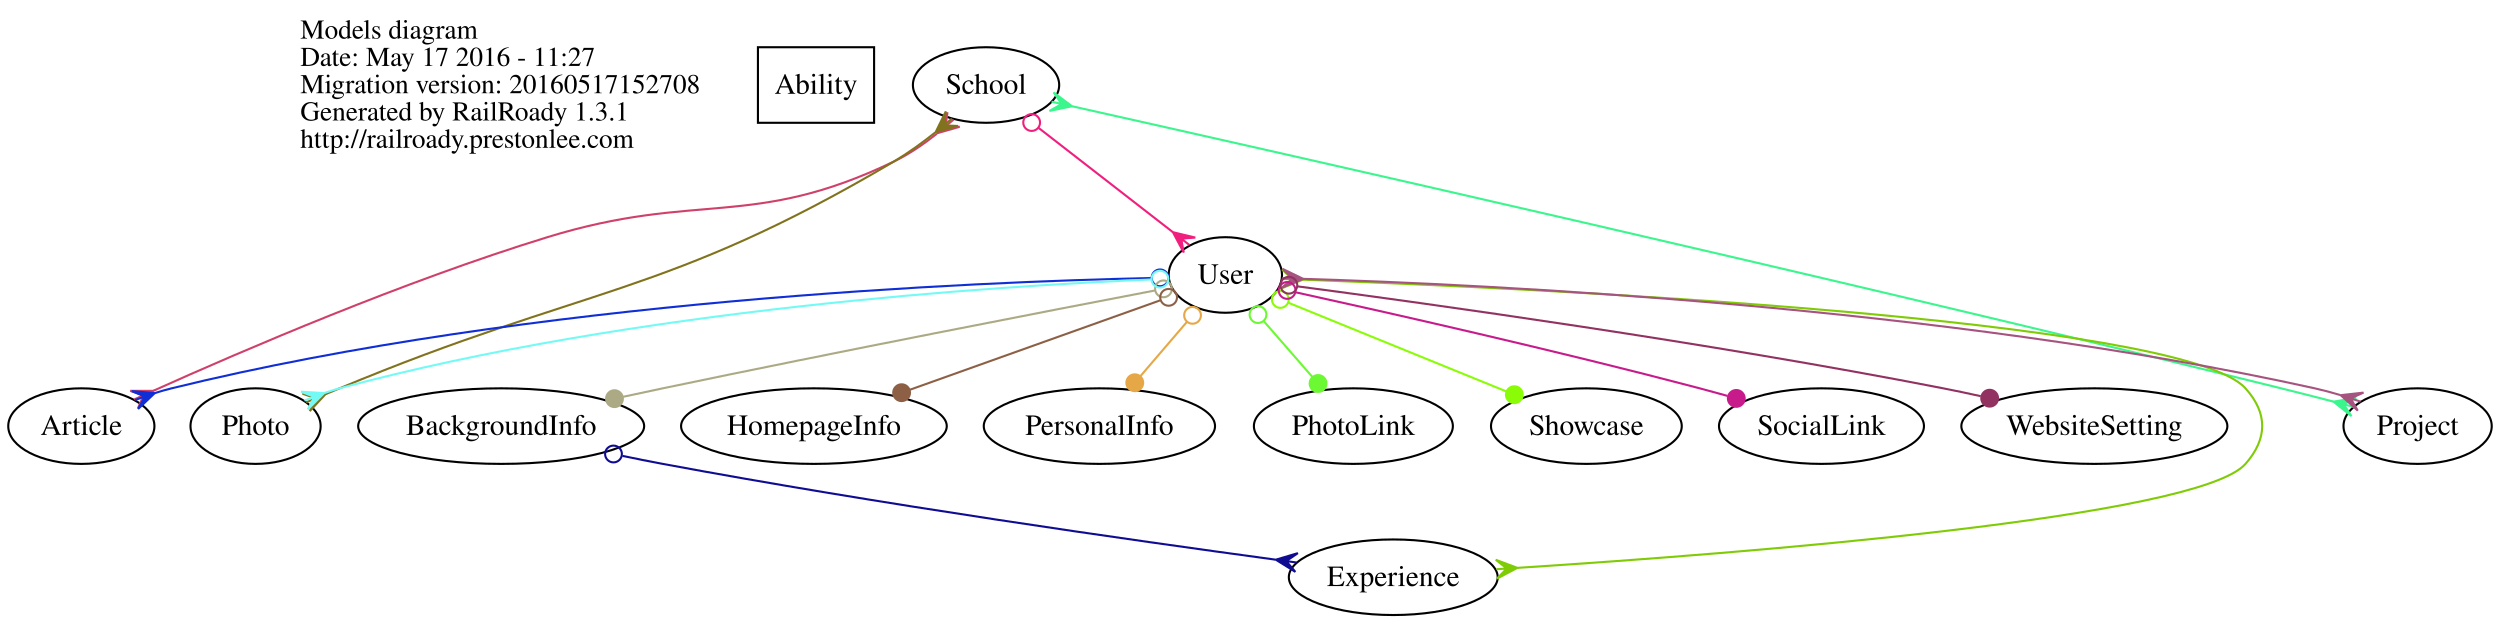
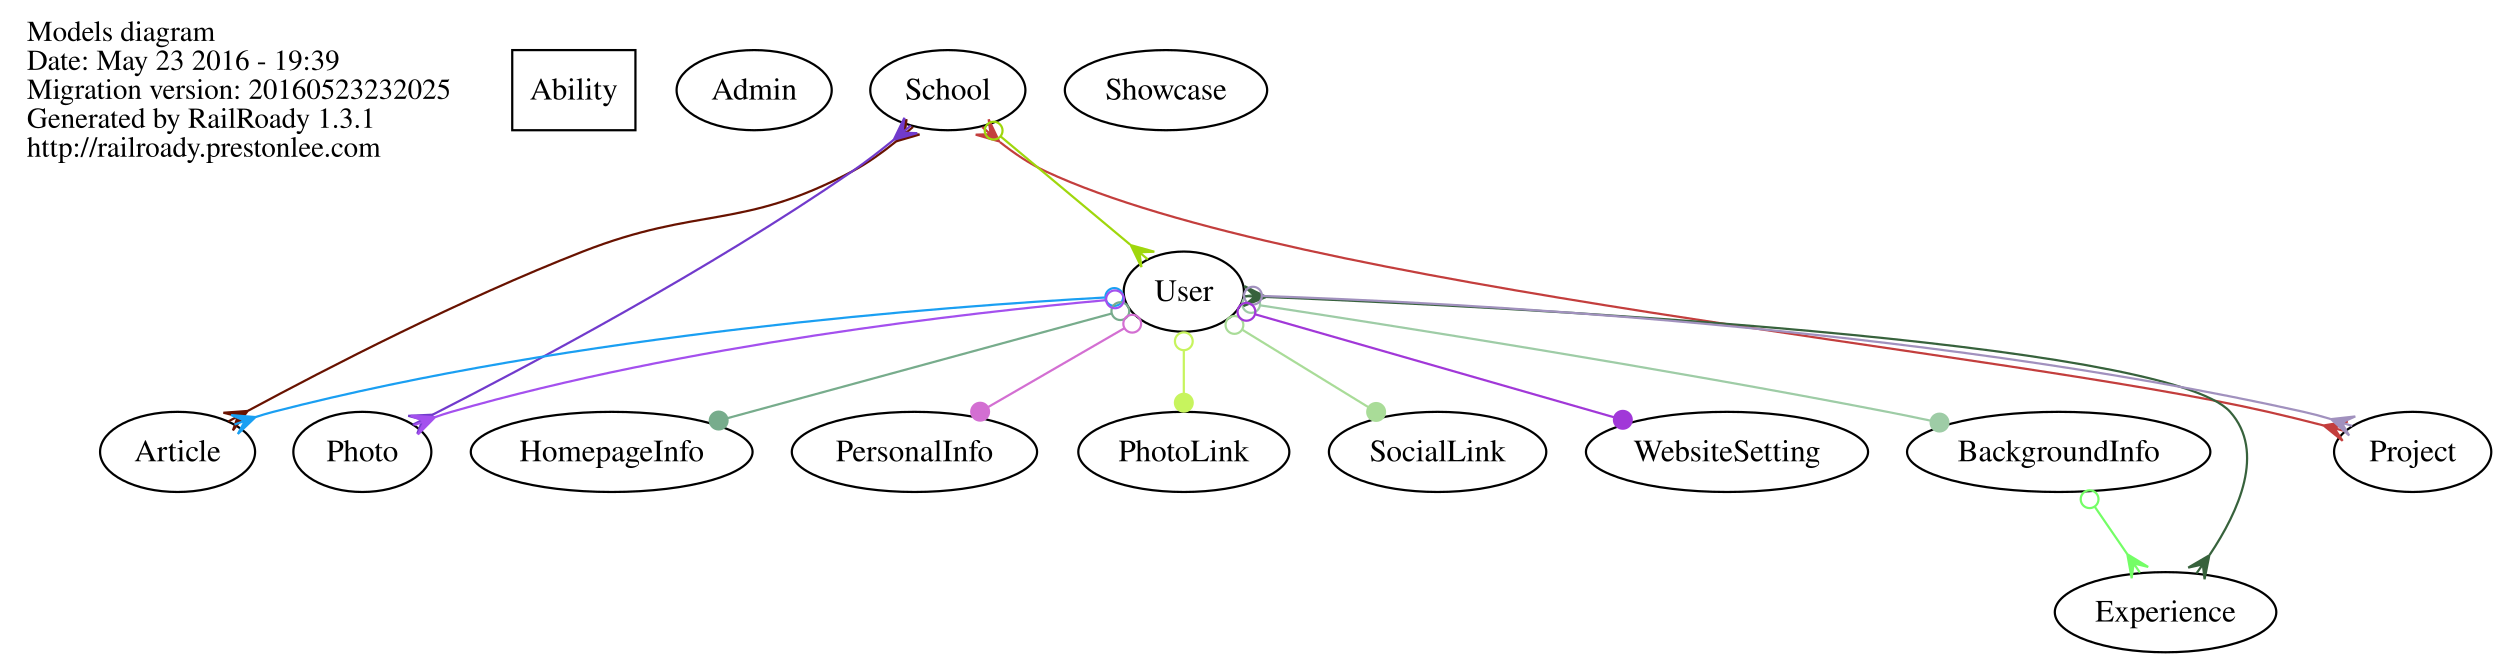
- <svg xmlns="http://www.w3.org/2000/svg" width="1191pt" height="297pt" viewBox="0.00 0.00 1190.82 297.00">
+ <svg xmlns="http://www.w3.org/2000/svg" width="1123pt" height="297pt" viewBox="0.00 0.00 1122.84 297.00">
  <g id="graph0" class="graph" transform="scale(1 1) rotate(0) translate(4 293)">
-     <polygon fill="none" stroke="none" points="-4,4 -4,-293 1186.82,-293 1186.82,4 -4,4" />
+     <polygon fill="none" stroke="none" points="-4,4 -4,-293 1118.84,-293 1118.84,4 -4,4" />
    <g id="node1" class="node">
-       <text text-anchor="start" x="138.972" y="-274.6" font-family="Times,serif" font-size="13.00">Models diagram</text>
-       <text text-anchor="start" x="138.972" y="-261.6" font-family="Times,serif" font-size="13.00">Date: May 17 2016 - 11:27</text>
-       <text text-anchor="start" x="138.972" y="-248.6" font-family="Times,serif" font-size="13.00">Migration version: 20160517152708</text>
-       <text text-anchor="start" x="138.972" y="-235.6" font-family="Times,serif" font-size="13.00">Generated by RailRoady 1.3.1</text>
-       <text text-anchor="start" x="138.972" y="-222.6" font-family="Times,serif" font-size="13.00">http://railroady.prestonlee.com</text>
+       <text text-anchor="start" x="8" y="-274.6" font-family="Times,serif" font-size="13.00">Models diagram</text>
+       <text text-anchor="start" x="8" y="-261.6" font-family="Times,serif" font-size="13.00">Date: May 23 2016 - 19:39</text>
+       <text text-anchor="start" x="8" y="-248.6" font-family="Times,serif" font-size="13.00">Migration version: 20160523232025</text>
+       <text text-anchor="start" x="8" y="-235.6" font-family="Times,serif" font-size="13.00">Generated by RailRoady 1.3.1</text>
+       <text text-anchor="start" x="8" y="-222.6" font-family="Times,serif" font-size="13.00">http://railroady.prestonlee.com</text>
    </g>
    <g id="node2" class="node">
-       <polygon fill="none" stroke="black" points="412.329,-270.5 356.99,-270.5 356.99,-234.5 412.329,-234.5 412.329,-270.5" />
-       <text text-anchor="middle" x="384.66" y="-248.3" font-family="Times,serif" font-size="14.00">Ability</text>
+       <polygon fill="none" stroke="black" points="281.358,-270.5 226.018,-270.5 226.018,-234.5 281.358,-234.5 281.358,-270.5" />
+       <text text-anchor="middle" x="253.688" y="-248.3" font-family="Times,serif" font-size="14.00">Ability</text>
    </g>
    <g id="node3" class="node">
-       <ellipse fill="none" stroke="black" cx="34.66" cy="-90" rx="34.82" ry="18" />
-       <text text-anchor="middle" x="34.66" y="-85.8" font-family="Times,serif" font-size="14.00">Article</text>
+       <ellipse fill="none" stroke="black" cx="334.688" cy="-252.5" rx="34.846" ry="18" />
+       <text text-anchor="middle" x="334.688" y="-248.3" font-family="Times,serif" font-size="14.00">Admin</text>
    </g>
    <g id="node4" class="node">
-       <ellipse fill="none" stroke="black" cx="234.66" cy="-90" rx="68.129" ry="18" />
-       <text text-anchor="middle" x="234.66" y="-85.8" font-family="Times,serif" font-size="14.00">BackgroundInfo</text>
+       <ellipse fill="none" stroke="black" cx="75.688" cy="-90" rx="34.82" ry="18" />
+       <text text-anchor="middle" x="75.688" y="-85.8" font-family="Times,serif" font-size="14.00">Article</text>
    </g>
    <g id="node5" class="node">
-       <ellipse fill="none" stroke="black" cx="659.66" cy="-18" rx="49.753" ry="18" />
-       <text text-anchor="middle" x="659.66" y="-13.8" font-family="Times,serif" font-size="14.00">Experience</text>
+       <ellipse fill="none" stroke="black" cx="920.688" cy="-90" rx="68.129" ry="18" />
+       <text text-anchor="middle" x="920.688" y="-85.8" font-family="Times,serif" font-size="14.00">BackgroundInfo</text>
+     </g>
+     <g id="node6" class="node">
+       <ellipse fill="none" stroke="black" cx="968.688" cy="-18" rx="49.753" ry="18" />
+       <text text-anchor="middle" x="968.688" y="-13.8" font-family="Times,serif" font-size="14.00">Experience</text>
    </g>
    <g id="edge1" class="edge">
-       <path fill="none" stroke="#0f0c92" d="M292.427,-75.814C298.903,-74.464 305.414,-73.164 311.66,-72 414.093,-52.914 534.444,-35.742 603.411,-26.4" />
-       <ellipse fill="none" stroke="#0f0c92" cx="288.179" cy="-76.713" rx="4" ry="4" />
-       <polygon fill="#0f0c92" stroke="#0f0c92" points="603.706,-26.36 614.217,-29.484 608.661,-25.692 613.616,-25.024 613.616,-25.024 613.616,-25.024 608.661,-25.692 613.015,-20.564 603.706,-26.36 603.706,-26.36" />
-     </g>
-     <g id="node6" class="node">
-       <ellipse fill="none" stroke="black" cx="383.66" cy="-90" rx="63.292" ry="18" />
-       <text text-anchor="middle" x="383.66" y="-85.8" font-family="Times,serif" font-size="14.00">HomepageInfo</text>
+       <path fill="none" stroke="#74fe66" d="M936.953,-65.28C941.622,-58.47 946.729,-51.023 951.455,-44.131" />
+       <ellipse fill="none" stroke="#74fe66" cx="934.569" cy="-68.756" rx="4" ry="4" />
+       <polygon fill="#74fe66" stroke="#74fe66" points="951.52,-44.036 960.887,-38.334 954.348,-39.913 957.175,-35.789 957.175,-35.789 957.175,-35.789 954.348,-39.913 953.464,-33.244 951.52,-44.036 951.52,-44.036" />
    </g>
    <g id="node7" class="node">
-       <ellipse fill="none" stroke="black" cx="519.66" cy="-90" rx="55.092" ry="18" />
-       <text text-anchor="middle" x="519.66" y="-85.8" font-family="Times,serif" font-size="14.00">PersonalInfo</text>
+       <ellipse fill="none" stroke="black" cx="270.688" cy="-90" rx="63.292" ry="18" />
+       <text text-anchor="middle" x="270.688" y="-85.8" font-family="Times,serif" font-size="14.00">HomepageInfo</text>
    </g>
    <g id="node8" class="node">
-       <ellipse fill="none" stroke="black" cx="117.66" cy="-90" rx="30.997" ry="18" />
-       <text text-anchor="middle" x="117.66" y="-85.8" font-family="Times,serif" font-size="14.00">Photo</text>
+       <ellipse fill="none" stroke="black" cx="406.688" cy="-90" rx="55.092" ry="18" />
+       <text text-anchor="middle" x="406.688" y="-85.8" font-family="Times,serif" font-size="14.00">PersonalInfo</text>
    </g>
    <g id="node9" class="node">
-       <ellipse fill="none" stroke="black" cx="640.66" cy="-90" rx="47.4" ry="18" />
-       <text text-anchor="middle" x="640.66" y="-85.8" font-family="Times,serif" font-size="14.00">PhotoLink</text>
+       <ellipse fill="none" stroke="black" cx="158.688" cy="-90" rx="30.997" ry="18" />
+       <text text-anchor="middle" x="158.688" y="-85.8" font-family="Times,serif" font-size="14.00">Photo</text>
    </g>
    <g id="node10" class="node">
-       <ellipse fill="none" stroke="black" cx="1147.66" cy="-90" rx="35.313" ry="18" />
-       <text text-anchor="middle" x="1147.66" y="-85.8" font-family="Times,serif" font-size="14.00">Project</text>
+       <ellipse fill="none" stroke="black" cx="527.688" cy="-90" rx="47.4" ry="18" />
+       <text text-anchor="middle" x="527.688" y="-85.8" font-family="Times,serif" font-size="14.00">PhotoLink</text>
    </g>
    <g id="node11" class="node">
-       <ellipse fill="none" stroke="black" cx="465.66" cy="-252.5" rx="34.846" ry="18" />
-       <text text-anchor="middle" x="465.66" y="-248.3" font-family="Times,serif" font-size="14.00">School</text>
+       <ellipse fill="none" stroke="black" cx="1079.69" cy="-90" rx="35.313" ry="18" />
+       <text text-anchor="middle" x="1079.69" y="-85.8" font-family="Times,serif" font-size="14.00">Project</text>
+     </g>
+     <g id="node12" class="node">
+       <ellipse fill="none" stroke="black" cx="421.688" cy="-252.5" rx="34.846" ry="18" />
+       <text text-anchor="middle" x="421.688" y="-248.3" font-family="Times,serif" font-size="14.00">School</text>
    </g>
    <g id="edge4" class="edge">
-       <path fill="none" stroke="#cf406a" d="M442.167,-229.252C435.889,-224.266 428.84,-219.441 421.66,-216 353.971,-183.565 328.409,-202.041 256.66,-180 188.575,-159.085 112.064,-126.242 68.983,-106.844" />
-       <polygon fill="#cf406a" stroke="#cf406a" points="442.556,-229.581 447.287,-239.474 446.374,-232.809 450.192,-236.037 450.192,-236.037 450.192,-236.037 446.374,-232.809 453.097,-232.601 442.556,-229.581 442.556,-229.581" />
-       <polygon fill="#cf406a" stroke="#cf406a" points="68.91,-106.811 61.657,-98.586 64.355,-104.748 59.8,-102.685 59.8,-102.685 59.8,-102.685 64.355,-104.748 57.944,-106.784 68.91,-106.811 68.91,-106.811" />
+       <path fill="none" stroke="#681200" d="M398.295,-229.352C392.242,-224.445 385.501,-219.631 378.688,-216 329.173,-189.611 309.958,-200.394 257.688,-180 203.395,-158.817 143.14,-127.771 107.385,-108.504" />
+       <polygon fill="#681200" stroke="#681200" points="398.466,-229.499 403.139,-239.419 402.265,-232.749 406.065,-236 406.065,-236 406.065,-236 402.265,-232.749 408.99,-232.581 398.466,-229.499 398.466,-229.499" />
+       <polygon fill="#681200" stroke="#681200" points="107.199,-108.403 100.553,-99.68 102.803,-106.019 98.408,-103.636 98.408,-103.636 98.408,-103.636 102.803,-106.019 96.263,-107.592 107.199,-108.403 107.199,-108.403" />
    </g>
    <g id="edge5" class="edge">
-       <path fill="none" stroke="#81731d" d="M441.393,-229.851C435.209,-224.927 428.399,-219.981 421.66,-216 312.511,-151.519 274.665,-156.794 157.66,-108 155.485,-107.093 153.247,-106.155 150.991,-105.206" />
-       <polygon fill="#81731d" stroke="#81731d" points="441.668,-230.079 446.5,-239.923 445.519,-233.268 449.37,-236.457 449.37,-236.457 449.37,-236.457 445.519,-233.268 452.24,-232.991 441.668,-230.079 441.668,-230.079" />
-       <polygon fill="#81731d" stroke="#81731d" points="150.962,-105.194 143.502,-97.156 146.356,-103.247 141.751,-101.301 141.751,-101.301 141.751,-101.301 146.356,-103.247 139.999,-105.446 150.962,-105.194 150.962,-105.194" />
+       <path fill="none" stroke="#713acc" d="M397.334,-230.163C391.387,-225.302 384.935,-220.305 378.688,-216 314.66,-171.874 233.993,-129.007 190.31,-106.755" />
+       <polygon fill="#713acc" stroke="#713acc" points="397.393,-230.212 402.174,-240.081 401.228,-233.421 405.062,-236.63 405.062,-236.63 405.062,-236.63 401.228,-233.421 407.95,-233.179 397.393,-230.212 397.393,-230.212" />
+       <polygon fill="#713acc" stroke="#713acc" points="190.233,-106.716 183.346,-98.183 185.773,-104.456 181.312,-102.197 181.312,-102.197 181.312,-102.197 185.773,-104.456 179.279,-106.211 190.233,-106.716 190.233,-106.716" />
    </g>
    <g id="edge3" class="edge">
-       <path fill="none" stroke="#3af68c" d="M506.791,-242.341C606.024,-220.157 866.368,-161.426 1082.66,-108 1090.71,-106.011 1099.3,-103.816 1107.51,-101.683" />
-       <polygon fill="#3af68c" stroke="#3af68c" points="506.63,-242.377 495.889,-240.166 501.75,-243.468 496.87,-244.558 496.87,-244.558 496.87,-244.558 501.75,-243.468 497.851,-248.949 506.63,-242.377 506.63,-242.377" />
-       <polygon fill="#3af68c" stroke="#3af68c" points="1107.61,-101.659 1118.42,-103.482 1112.44,-100.394 1117.28,-99.129 1117.28,-99.129 1117.28,-99.129 1112.44,-100.394 1116.14,-94.775 1107.61,-101.659 1107.61,-101.659" />
+       <path fill="none" stroke="#c33e3d" d="M445.131,-229.149C451.411,-224.165 458.472,-219.367 465.688,-216 578.364,-163.426 893.484,-135.744 1014.69,-108 1022.77,-106.15 1031.38,-104.016 1039.59,-101.899" />
+       <polygon fill="#c33e3d" stroke="#c33e3d" points="444.741,-229.479 434.202,-232.51 440.926,-232.711 437.111,-235.943 437.111,-235.943 437.111,-235.943 440.926,-232.711 440.02,-239.377 444.741,-229.479 444.741,-229.479" />
+       <polygon fill="#c33e3d" stroke="#c33e3d" points="1039.69,-101.875 1050.5,-103.699 1044.52,-100.61 1049.36,-99.345 1049.36,-99.345 1049.36,-99.345 1044.52,-100.61 1048.22,-94.992 1039.69,-101.875 1039.69,-101.875" />
+     </g>
+     <g id="node15" class="node">
+       <ellipse fill="none" stroke="black" cx="527.688" cy="-162" rx="27" ry="18" />
+       <text text-anchor="middle" x="527.688" y="-157.8" font-family="Times,serif" font-size="14.00">User</text>
+     </g>
+     <g id="edge2" class="edge">
+       <path fill="none" stroke="#9fd70c" d="M445.42,-231.686C462.735,-217.229 486.121,-197.704 503.534,-183.166" />
+       <ellipse fill="none" stroke="#9fd70c" cx="442.262" cy="-234.322" rx="4" ry="4" />
+       <polygon fill="#9fd70c" stroke="#9fd70c" points="503.873,-182.883 514.433,-179.929 507.711,-179.679 511.549,-176.474 511.549,-176.474 511.549,-176.474 507.711,-179.679 508.665,-173.02 503.873,-182.883 503.873,-182.883" />
+     </g>
+     <g id="node13" class="node">
+       <ellipse fill="none" stroke="black" cx="519.688" cy="-252.5" rx="45.444" ry="18" />
+       <text text-anchor="middle" x="519.688" y="-248.3" font-family="Times,serif" font-size="14.00">Showcase</text>
    </g>
    <g id="node14" class="node">
-       <ellipse fill="none" stroke="black" cx="579.66" cy="-162" rx="27" ry="18" />
-       <text text-anchor="middle" x="579.66" y="-157.8" font-family="Times,serif" font-size="14.00">User</text>
-     </g>
-     <g id="edge2" class="edge">
-       <path fill="none" stroke="#f01e7d" d="M490.677,-232.079C509.672,-217.332 535.674,-197.146 554.664,-182.404" />
-       <ellipse fill="none" stroke="#f01e7d" cx="487.389" cy="-234.631" rx="4" ry="4" />
-       <polygon fill="#f01e7d" stroke="#f01e7d" points="554.69,-182.385 565.348,-179.807 558.639,-179.318 562.589,-176.252 562.589,-176.252 562.589,-176.252 558.639,-179.318 559.829,-172.698 554.69,-182.385 554.69,-182.385" />
-     </g>
-     <g id="node12" class="node">
-       <ellipse fill="none" stroke="black" cx="751.66" cy="-90" rx="45.444" ry="18" />
-       <text text-anchor="middle" x="751.66" y="-85.8" font-family="Times,serif" font-size="14.00">Showcase</text>
-     </g>
-     <g id="node13" class="node">
-       <ellipse fill="none" stroke="black" cx="863.66" cy="-90" rx="48.827" ry="18" />
-       <text text-anchor="middle" x="863.66" y="-85.8" font-family="Times,serif" font-size="14.00">SocialLink</text>
+       <ellipse fill="none" stroke="black" cx="641.688" cy="-90" rx="48.827" ry="18" />
+       <text text-anchor="middle" x="641.688" y="-85.8" font-family="Times,serif" font-size="14.00">SocialLink</text>
    </g>
    <g id="edge6" class="edge">
-       <path fill="none" stroke="#0f2ed5" d="M544.504,-160.545C461.85,-158.776 249.217,-150.136 77.659,-108 75.046,-107.358 72.379,-106.592 69.717,-105.747" />
-       <ellipse fill="none" stroke="#0f2ed5" cx="548.553" cy="-160.625" rx="4" ry="4" />
-       <polygon fill="#0f2ed5" stroke="#0f2ed5" points="69.647,-105.722 61.7,-98.165 64.928,-104.067 60.211,-102.411 60.211,-102.411 60.211,-102.411 64.928,-104.067 58.721,-106.658 69.647,-105.722 69.647,-105.722" />
+       <path fill="none" stroke="#1a9ff2" d="M492.193,-159.356C420.541,-155.395 253.924,-142.918 118.688,-108 116.081,-107.327 113.42,-106.539 110.763,-105.677" />
+       <ellipse fill="none" stroke="#1a9ff2" cx="496.457" cy="-159.584" rx="4" ry="4" />
+       <polygon fill="#1a9ff2" stroke="#1a9ff2" points="110.689,-105.651 102.769,-98.067 105.977,-103.979 101.265,-102.308 101.265,-102.308 101.265,-102.308 105.977,-103.979 99.76,-106.549 110.689,-105.651 110.689,-105.651" />
    </g>
    <g id="edge7" class="edge">
-       <path fill="none" stroke="#acaa84" d="M546.104,-154.61C495.305,-144.882 395.872,-125.621 311.66,-108 305.535,-106.719 299.144,-105.353 292.775,-103.974" />
-       <ellipse fill="none" stroke="#acaa84" cx="550.196" cy="-155.393" rx="4" ry="4" />
-       <ellipse fill="#acaa84" stroke="#acaa84" cx="288.651" cy="-103.076" rx="4" ry="4" />
+       <path fill="none" stroke="#9ecca6" d="M562.102,-155.818C620.271,-146.927 741.673,-127.803 843.688,-108 849.924,-106.789 856.43,-105.459 862.903,-104.092" />
+       <ellipse fill="none" stroke="#9ecca6" cx="557.942" cy="-156.452" rx="4" ry="4" />
+       <ellipse fill="#9ecca6" stroke="#9ecca6" cx="867.149" cy="-103.184" rx="4" ry="4" />
    </g>
    <g id="edge8" class="edge">
-       <path fill="none" stroke="#7fcb06" d="M616.699,-159.751C725.067,-155.719 1035.77,-141.326 1065.66,-108 1076.34,-96.089 1076.22,-84.024 1065.66,-72 1043.14,-46.352 825.905,-29.357 718.785,-22.468" />
-       <polygon fill="#7fcb06" stroke="#7fcb06" points="616.557,-159.756 606.4,-155.623 611.561,-159.938 606.564,-160.12 606.564,-160.12 606.564,-160.12 611.561,-159.938 606.728,-164.617 616.557,-159.756 616.557,-159.756" />
-       <polygon fill="#7fcb06" stroke="#7fcb06" points="718.752,-22.466 709.057,-17.342 713.762,-22.149 708.772,-21.833 708.772,-21.833 708.772,-21.833 713.762,-22.149 708.487,-26.323 718.752,-22.466 718.752,-22.466" />
+       <path fill="none" stroke="#37623c" d="M564.922,-159.597C670.992,-155.222 968.958,-140.152 997.688,-108 1013.65,-90.136 1001.61,-63.332 988.528,-43.809" />
+       <polygon fill="#37623c" stroke="#37623c" points="564.683,-159.607 554.509,-155.514 559.687,-159.809 554.691,-160.01 554.691,-160.01 554.691,-160.01 559.687,-159.809 554.873,-164.507 564.683,-159.607 564.683,-159.607" />
+       <polygon fill="#37623c" stroke="#37623c" points="988.345,-43.552 986.204,-32.797 985.442,-39.48 982.539,-35.409 982.539,-35.409 982.539,-35.409 985.442,-39.48 978.875,-38.022 988.345,-43.552 988.345,-43.552" />
    </g>
    <g id="edge9" class="edge">
-       <path fill="none" stroke="#8d6046" d="M548.554,-149.891C516.416,-138.413 465.918,-120.378 429.267,-107.288" />
-       <ellipse fill="none" stroke="#8d6046" cx="552.639" cy="-151.35" rx="4" ry="4" />
-       <ellipse fill="#8d6046" stroke="#8d6046" cx="425.435" cy="-105.92" rx="4" ry="4" />
+       <path fill="none" stroke="#77ac8c" d="M495.242,-152.163C451.803,-140.331 374.242,-119.206 322.624,-105.146" />
+       <ellipse fill="none" stroke="#77ac8c" cx="499.186" cy="-153.237" rx="4" ry="4" />
+       <ellipse fill="#77ac8c" stroke="#77ac8c" cx="318.748" cy="-104.09" rx="4" ry="4" />
    </g>
    <g id="edge10" class="edge">
-       <path fill="none" stroke="#e6a847" d="M561.389,-139.684C554.358,-131.482 546.307,-122.089 539.165,-113.756" />
-       <ellipse fill="none" stroke="#e6a847" cx="564.037" cy="-142.774" rx="4" ry="4" />
-       <ellipse fill="#e6a847" stroke="#e6a847" cx="536.515" cy="-110.665" rx="4" ry="4" />
+       <path fill="none" stroke="#d36fd2" d="M500.862,-145.481C482.862,-135.068 459.025,-121.278 439.837,-110.177" />
+       <ellipse fill="none" stroke="#d36fd2" cx="504.515" cy="-147.594" rx="4" ry="4" />
+       <ellipse fill="#d36fd2" stroke="#d36fd2" cx="436.195" cy="-108.07" rx="4" ry="4" />
    </g>
-     <g id="edge16" class="edge">
-       <path fill="none" stroke="#74faf4" d="M544.491,-159.861C471.288,-156.779 297.699,-145.765 157.66,-108 155.324,-107.37 152.945,-106.631 150.572,-105.821" />
-       <ellipse fill="none" stroke="#74faf4" cx="548.503" cy="-160.022" rx="4" ry="4" />
-       <polygon fill="#74faf4" stroke="#74faf4" points="150.316,-105.724 142.559,-97.972 145.64,-103.952 140.965,-102.18 140.965,-102.18 140.965,-102.18 145.64,-103.952 139.37,-106.388 150.316,-105.724 150.316,-105.724" />
+     <g id="edge15" class="edge">
+       <path fill="none" stroke="#a450ee" d="M492.647,-158.161C431.844,-152.619 303.278,-138.166 198.688,-108 196.277,-107.305 193.818,-106.503 191.363,-105.635" />
+       <ellipse fill="none" stroke="#a450ee" cx="496.783" cy="-158.53" rx="4" ry="4" />
+       <polygon fill="#a450ee" stroke="#a450ee" points="191.363,-105.635 183.651,-97.839 186.698,-103.836 182.033,-102.038 182.033,-102.038 182.033,-102.038 186.698,-103.836 180.414,-106.237 191.363,-105.635 191.363,-105.635" />
    </g>
    <g id="edge11" class="edge">
-       <path fill="none" stroke="#6df834" d="M598.015,-139.937C605.283,-131.596 613.651,-121.993 621.039,-113.515" />
-       <ellipse fill="none" stroke="#6df834" cx="595.224" cy="-143.139" rx="4" ry="4" />
-       <ellipse fill="#6df834" stroke="#6df834" cx="623.836" cy="-110.306" rx="4" ry="4" />
+       <path fill="none" stroke="#c7f45e" d="M527.688,-135.64C527.688,-129.348 527.688,-122.605 527.688,-116.316" />
+       <ellipse fill="none" stroke="#c7f45e" cx="527.688" cy="-139.697" rx="4" ry="4" />
+       <ellipse fill="#c7f45e" stroke="#c7f45e" cx="527.688" cy="-112.104" rx="4" ry="4" />
+     </g>
+     <g id="edge12" class="edge">
+       <path fill="none" stroke="#a191be" d="M562.797,-160.057C645.366,-157.245 857.929,-146.535 1030.69,-108 1034.63,-107.121 1038.69,-106.028 1042.72,-104.824" />
+       <ellipse fill="none" stroke="#a191be" cx="558.755" cy="-160.189" rx="4" ry="4" />
+       <polygon fill="#a191be" stroke="#a191be" points="1043.02,-104.726 1053.92,-105.94 1047.78,-103.191 1052.54,-101.657 1052.54,-101.657 1052.54,-101.657 1047.78,-103.191 1051.16,-97.374 1043.02,-104.726 1043.02,-104.726" />
    </g>
    <g id="edge13" class="edge">
-       <path fill="none" stroke="#a7537f" d="M616.784,-160.156C702.614,-157.567 921.025,-147.323 1098.66,-108 1102.6,-107.127 1106.67,-106.039 1110.69,-104.837" />
-       <polygon fill="#a7537f" stroke="#a7537f" points="616.745,-160.157 606.621,-155.943 611.747,-160.299 606.749,-160.441 606.749,-160.441 606.749,-160.441 611.747,-160.299 606.877,-164.939 616.745,-160.157 616.745,-160.157" />
-       <polygon fill="#a7537f" stroke="#a7537f" points="1110.99,-104.739 1121.89,-105.956 1115.75,-103.206 1120.51,-101.673 1120.51,-101.673 1120.51,-101.673 1115.75,-103.206 1119.13,-97.39 1110.99,-104.739 1110.99,-104.739" />
+       <path fill="none" stroke="#a9dc98" d="M554.011,-144.837C570.907,-134.462 592.925,-120.942 610.669,-110.047" />
+       <ellipse fill="none" stroke="#a9dc98" cx="550.435" cy="-147.032" rx="4" ry="4" />
+       <ellipse fill="#a9dc98" stroke="#a9dc98" cx="614.079" cy="-107.953" rx="4" ry="4" />
    </g>
-     <g id="edge12" class="edge">
-       <path fill="none" stroke="#8bfc07" d="M609.691,-148.778C638.489,-137.058 682.088,-119.314 713.369,-106.583" />
-       <ellipse fill="none" stroke="#8bfc07" cx="605.85" cy="-150.341" rx="4" ry="4" />
-       <ellipse fill="#8bfc07" stroke="#8bfc07" cx="717.335" cy="-104.969" rx="4" ry="4" />
+     <g id="node16" class="node">
+       <ellipse fill="none" stroke="black" cx="771.688" cy="-90" rx="63.371" ry="18" />
+       <text text-anchor="middle" x="771.688" y="-85.8" font-family="Times,serif" font-size="14.00">WebsiteSetting</text>
    </g>
    <g id="edge14" class="edge">
-       <path fill="none" stroke="#c71b8c" d="M613.016,-153.777C657.234,-144.066 737.607,-125.938 805.66,-108 809.972,-106.863 814.451,-105.635 818.922,-104.378" />
-       <ellipse fill="none" stroke="#c71b8c" cx="609.099" cy="-154.635" rx="4" ry="4" />
-       <ellipse fill="#c71b8c" stroke="#c71b8c" cx="823.079" cy="-103.193" rx="4" ry="4" />
-     </g>
-     <g id="node15" class="node">
-       <ellipse fill="none" stroke="black" cx="993.66" cy="-90" rx="63.371" ry="18" />
-       <text text-anchor="middle" x="993.66" y="-85.8" font-family="Times,serif" font-size="14.00">WebsiteSetting</text>
-     </g>
-     <g id="edge15" class="edge">
-       <path fill="none" stroke="#913260" d="M614.199,-156.556C676.087,-148.392 809.862,-129.826 921.66,-108 927.466,-106.866 933.514,-105.59 939.529,-104.26" />
-       <ellipse fill="none" stroke="#913260" cx="609.92" cy="-157.118" rx="4" ry="4" />
-       <ellipse fill="#913260" stroke="#913260" cx="943.782" cy="-103.3" rx="4" ry="4" />
+       <path fill="none" stroke="#a138d8" d="M559.919,-151.753C600.988,-139.971 672.443,-119.472 720.875,-105.577" />
+       <ellipse fill="none" stroke="#a138d8" cx="555.82" cy="-152.929" rx="4" ry="4" />
+       <ellipse fill="#a138d8" stroke="#a138d8" cx="724.896" cy="-104.424" rx="4" ry="4" />
    </g>
  </g>
</svg>
